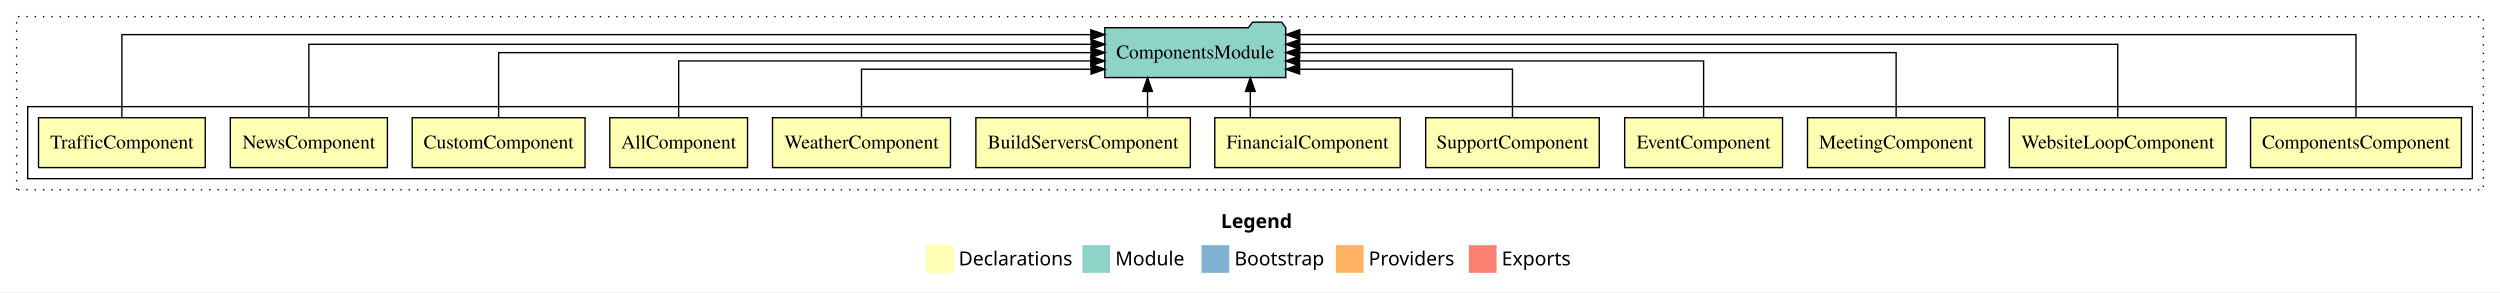
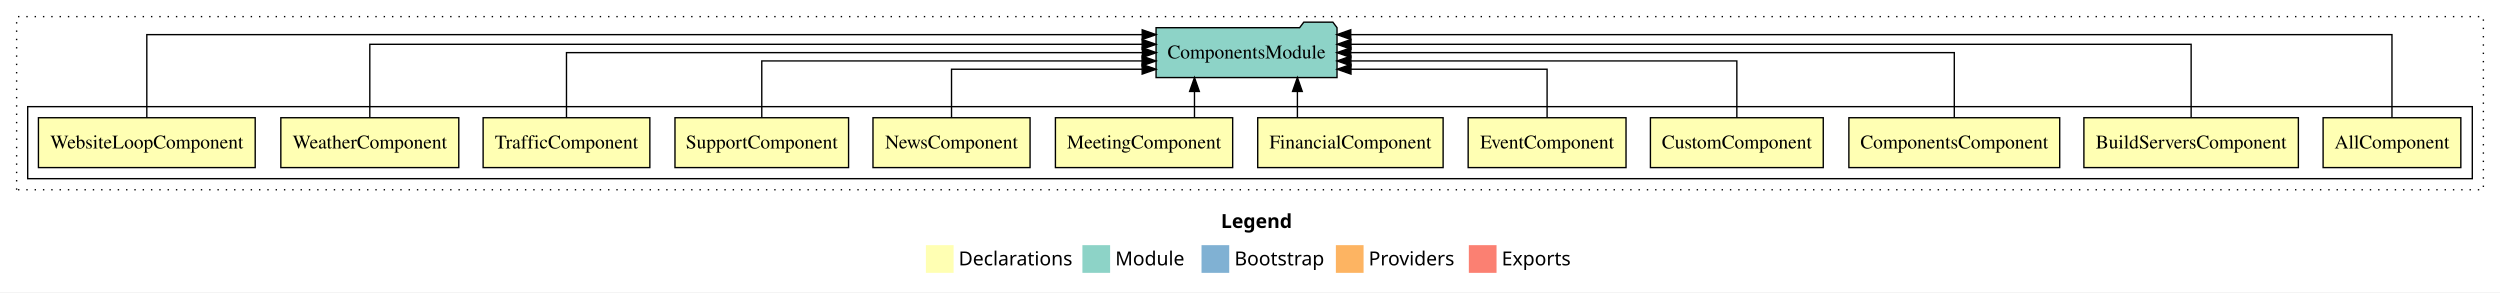
<svg xmlns="http://www.w3.org/2000/svg" width="1805pt" height="211pt" viewBox="0.00 0.00 1805.00 211.00">
  <g id="graph0" class="graph" transform="scale(1 1) rotate(0) translate(4 207)">
    <polygon fill="#ffffff" stroke="transparent" points="-4,4 -4,-207 1801,-207 1801,4 -4,4" />
    <text text-anchor="start" x="877.509" y="-42.4" font-family="sans-serif" font-weight="bold" font-size="14.00" fill="#000000">Legend</text>
    <polygon fill="#ffffb3" stroke="transparent" points="664.5,-10 664.5,-30 684.5,-30 684.5,-10 664.5,-10" />
    <text text-anchor="start" x="688.129" y="-15.4" font-family="sans-serif" font-size="14.00" fill="#000000">  Declarations</text>
    <polygon fill="#8dd3c7" stroke="transparent" points="777.5,-10 777.5,-30 797.5,-30 797.5,-10 777.5,-10" />
    <text text-anchor="start" x="801.225" y="-15.4" font-family="sans-serif" font-size="14.00" fill="#000000">  Module</text>
    <polygon fill="#80b1d3" stroke="transparent" points="863.5,-10 863.5,-30 883.5,-30 883.5,-10 863.5,-10" />
    <text text-anchor="start" x="887.281" y="-15.4" font-family="sans-serif" font-size="14.00" fill="#000000">  Bootstrap</text>
    <polygon fill="#fdb462" stroke="transparent" points="960.5,-10 960.5,-30 980.5,-30 980.5,-10 960.5,-10" />
    <text text-anchor="start" x="984.173" y="-15.4" font-family="sans-serif" font-size="14.00" fill="#000000">  Providers</text>
    <polygon fill="#fb8072" stroke="transparent" points="1056.5,-10 1056.5,-30 1076.5,-30 1076.5,-10 1056.5,-10" />
    <text text-anchor="start" x="1080.226" y="-15.4" font-family="sans-serif" font-size="14.00" fill="#000000">  Exports</text>
    <g id="clust1" class="cluster">
      <polygon fill="none" stroke="#000000" stroke-dasharray="1,5" points="8,-70 8,-195 1789,-195 1789,-70 8,-70" />
    </g>
    <g id="clust2" class="cluster">
      <polygon fill="none" stroke="#000000" points="16,-78 16,-130 1781,-130 1781,-78 16,-78" />
    </g>
    <g id="node1" class="node">
-       <polygon fill="#ffffb3" stroke="#000000" points="1773.109,-122 1620.891,-122 1620.891,-86 1773.109,-86 1773.109,-122" />
-       <text text-anchor="middle" x="1697" y="-99.8" font-family="Times,serif" font-size="14.00" fill="#000000">ComponentsComponent</text>
+       <polygon fill="#ffffb3" stroke="#000000" points="1772.72,-122 1673.28,-122 1673.28,-86 1772.72,-86 1772.72,-122" />
+       <text text-anchor="middle" x="1723" y="-99.8" font-family="Times,serif" font-size="14.00" fill="#000000">AllComponent</text>
    </g>
    <g id="node13" class="node">
-       <polygon fill="#8dd3c7" stroke="#000000" points="924.327,-187 921.327,-191 900.327,-191 897.327,-187 793.673,-187 793.673,-151 924.327,-151 924.327,-187" />
-       <text text-anchor="middle" x="859" y="-164.8" font-family="Times,serif" font-size="14.00" fill="#000000">ComponentsModule</text>
+       <polygon fill="#8dd3c7" stroke="#000000" points="961.327,-187 958.327,-191 937.327,-191 934.327,-187 830.673,-187 830.673,-151 961.327,-151 961.327,-187" />
+       <text text-anchor="middle" x="896" y="-164.8" font-family="Times,serif" font-size="14.00" fill="#000000">ComponentsModule</text>
    </g>
    <g id="edge1" class="edge">
-       <path fill="none" stroke="#000000" d="M1697,-122.091C1697,-145.133 1697,-182 1697,-182 1697,-182 934.407,-182 934.407,-182" />
-       <polygon fill="#000000" stroke="#000000" points="934.407,-178.5 924.407,-182 934.407,-185.5 934.407,-178.5" />
+       <path fill="none" stroke="#000000" d="M1723,-122.091C1723,-145.133 1723,-182 1723,-182 1723,-182 971.239,-182 971.239,-182" />
+       <polygon fill="#000000" stroke="#000000" points="971.239,-178.5 961.239,-182 971.239,-185.5 971.239,-178.5" />
    </g>
    <g id="node2" class="node">
-       <polygon fill="#ffffb3" stroke="#000000" points="1603.255,-122 1446.745,-122 1446.745,-86 1603.255,-86 1603.255,-122" />
-       <text text-anchor="middle" x="1525" y="-99.8" font-family="Times,serif" font-size="14.00" fill="#000000">WebsiteLoopComponent</text>
+       <polygon fill="#ffffb3" stroke="#000000" points="1655.428,-122 1500.572,-122 1500.572,-86 1655.428,-86 1655.428,-122" />
+       <text text-anchor="middle" x="1578" y="-99.8" font-family="Times,serif" font-size="14.00" fill="#000000">BuildServersComponent</text>
    </g>
    <g id="edge2" class="edge">
-       <path fill="none" stroke="#000000" d="M1525,-122.284C1525,-143.321 1525,-175 1525,-175 1525,-175 934.376,-175 934.376,-175" />
-       <polygon fill="#000000" stroke="#000000" points="934.376,-171.5 924.376,-175 934.376,-178.5 934.376,-171.5" />
+       <path fill="none" stroke="#000000" d="M1578,-122.284C1578,-143.321 1578,-175 1578,-175 1578,-175 971.393,-175 971.393,-175" />
+       <polygon fill="#000000" stroke="#000000" points="971.393,-171.5 961.393,-175 971.393,-178.5 971.393,-171.5" />
    </g>
    <g id="node3" class="node">
-       <polygon fill="#ffffb3" stroke="#000000" points="1428.987,-122 1301.013,-122 1301.013,-86 1428.987,-86 1428.987,-122" />
-       <text text-anchor="middle" x="1365" y="-99.8" font-family="Times,serif" font-size="14.00" fill="#000000">MeetingComponent</text>
+       <polygon fill="#ffffb3" stroke="#000000" points="1483.109,-122 1330.891,-122 1330.891,-86 1483.109,-86 1483.109,-122" />
+       <text text-anchor="middle" x="1407" y="-99.8" font-family="Times,serif" font-size="14.00" fill="#000000">ComponentsComponent</text>
    </g>
    <g id="edge3" class="edge">
-       <path fill="none" stroke="#000000" d="M1365,-122.106C1365,-141.339 1365,-169 1365,-169 1365,-169 934.373,-169 934.373,-169" />
-       <polygon fill="#000000" stroke="#000000" points="934.373,-165.5 924.373,-169 934.373,-172.5 934.373,-165.5" />
+       <path fill="none" stroke="#000000" d="M1407,-122.106C1407,-141.339 1407,-169 1407,-169 1407,-169 971.237,-169 971.237,-169" />
+       <polygon fill="#000000" stroke="#000000" points="971.238,-165.5 961.237,-169 971.237,-172.5 971.238,-165.5" />
    </g>
    <g id="node4" class="node">
-       <polygon fill="#ffffb3" stroke="#000000" points="1282.99,-122 1169.01,-122 1169.01,-86 1282.99,-86 1282.99,-122" />
-       <text text-anchor="middle" x="1226" y="-99.8" font-family="Times,serif" font-size="14.00" fill="#000000">EventComponent</text>
+       <polygon fill="#ffffb3" stroke="#000000" points="1312.395,-122 1187.605,-122 1187.605,-86 1312.395,-86 1312.395,-122" />
+       <text text-anchor="middle" x="1250" y="-99.8" font-family="Times,serif" font-size="14.00" fill="#000000">CustomComponent</text>
    </g>
    <g id="edge4" class="edge">
-       <path fill="none" stroke="#000000" d="M1226,-122.022C1226,-139.373 1226,-163 1226,-163 1226,-163 934.189,-163 934.189,-163" />
-       <polygon fill="#000000" stroke="#000000" points="934.189,-159.5 924.189,-163 934.189,-166.5 934.189,-159.5" />
+       <path fill="none" stroke="#000000" d="M1250,-122.022C1250,-139.373 1250,-163 1250,-163 1250,-163 971.342,-163 971.342,-163" />
+       <polygon fill="#000000" stroke="#000000" points="971.342,-159.5 961.342,-163 971.342,-166.5 971.342,-159.5" />
    </g>
    <g id="node5" class="node">
-       <polygon fill="#ffffb3" stroke="#000000" points="1150.667,-122 1025.333,-122 1025.333,-86 1150.667,-86 1150.667,-122" />
-       <text text-anchor="middle" x="1088" y="-99.8" font-family="Times,serif" font-size="14.00" fill="#000000">SupportComponent</text>
+       <polygon fill="#ffffb3" stroke="#000000" points="1169.99,-122 1056.01,-122 1056.01,-86 1169.99,-86 1169.99,-122" />
+       <text text-anchor="middle" x="1113" y="-99.8" font-family="Times,serif" font-size="14.00" fill="#000000">EventComponent</text>
    </g>
    <g id="edge5" class="edge">
-       <path fill="none" stroke="#000000" d="M1088,-122.24C1088,-137.571 1088,-157 1088,-157 1088,-157 934.316,-157 934.316,-157" />
-       <polygon fill="#000000" stroke="#000000" points="934.316,-153.5 924.316,-157 934.316,-160.5 934.316,-153.5" />
+       <path fill="none" stroke="#000000" d="M1113,-122.24C1113,-137.571 1113,-157 1113,-157 1113,-157 971.401,-157 971.401,-157" />
+       <polygon fill="#000000" stroke="#000000" points="971.402,-153.5 961.401,-157 971.401,-160.5 971.402,-153.5" />
    </g>
    <g id="node6" class="node">
-       <polygon fill="#ffffb3" stroke="#000000" points="1006.931,-122 873.069,-122 873.069,-86 1006.931,-86 1006.931,-122" />
-       <text text-anchor="middle" x="940" y="-99.8" font-family="Times,serif" font-size="14.00" fill="#000000">FinancialComponent</text>
+       <polygon fill="#ffffb3" stroke="#000000" points="1037.931,-122 904.069,-122 904.069,-86 1037.931,-86 1037.931,-122" />
+       <text text-anchor="middle" x="971" y="-99.8" font-family="Times,serif" font-size="14.00" fill="#000000">FinancialComponent</text>
    </g>
    <g id="edge6" class="edge">
-       <path fill="none" stroke="#000000" d="M898.724,-122.106C898.724,-122.106 898.724,-140.991 898.724,-140.991" />
-       <polygon fill="#000000" stroke="#000000" points="895.224,-140.991 898.724,-150.991 902.224,-140.991 895.224,-140.991" />
+       <path fill="none" stroke="#000000" d="M932.724,-122.106C932.724,-122.106 932.724,-140.991 932.724,-140.991" />
+       <polygon fill="#000000" stroke="#000000" points="929.224,-140.991 932.724,-150.991 936.224,-140.991 929.224,-140.991" />
    </g>
    <g id="node7" class="node">
-       <polygon fill="#ffffb3" stroke="#000000" points="855.428,-122 700.572,-122 700.572,-86 855.428,-86 855.428,-122" />
-       <text text-anchor="middle" x="778" y="-99.8" font-family="Times,serif" font-size="14.00" fill="#000000">BuildServersComponent</text>
+       <polygon fill="#ffffb3" stroke="#000000" points="885.987,-122 758.013,-122 758.013,-86 885.987,-86 885.987,-122" />
+       <text text-anchor="middle" x="822" y="-99.8" font-family="Times,serif" font-size="14.00" fill="#000000">MeetingComponent</text>
    </g>
    <g id="edge7" class="edge">
-       <path fill="none" stroke="#000000" d="M824.525,-122.106C824.525,-122.106 824.525,-140.991 824.525,-140.991" />
-       <polygon fill="#000000" stroke="#000000" points="821.025,-140.991 824.525,-150.991 828.025,-140.991 821.025,-140.991" />
+       <path fill="none" stroke="#000000" d="M858.415,-122.106C858.415,-122.106 858.415,-140.991 858.415,-140.991" />
+       <polygon fill="#000000" stroke="#000000" points="854.915,-140.991 858.415,-150.991 861.915,-140.991 854.915,-140.991" />
    </g>
    <g id="node8" class="node">
-       <polygon fill="#ffffb3" stroke="#000000" points="682.242,-122 553.758,-122 553.758,-86 682.242,-86 682.242,-122" />
-       <text text-anchor="middle" x="618" y="-99.8" font-family="Times,serif" font-size="14.00" fill="#000000">WeatherComponent</text>
+       <polygon fill="#ffffb3" stroke="#000000" points="739.705,-122 626.295,-122 626.295,-86 739.705,-86 739.705,-122" />
+       <text text-anchor="middle" x="683" y="-99.8" font-family="Times,serif" font-size="14.00" fill="#000000">NewsComponent</text>
    </g>
    <g id="edge8" class="edge">
-       <path fill="none" stroke="#000000" d="M618,-122.24C618,-137.571 618,-157 618,-157 618,-157 783.782,-157 783.782,-157" />
-       <polygon fill="#000000" stroke="#000000" points="783.782,-160.5 793.782,-157 783.782,-153.5 783.782,-160.5" />
+       <path fill="none" stroke="#000000" d="M683,-122.24C683,-137.571 683,-157 683,-157 683,-157 820.645,-157 820.645,-157" />
+       <polygon fill="#000000" stroke="#000000" points="820.645,-160.5 830.645,-157 820.645,-153.5 820.645,-160.5" />
    </g>
    <g id="node9" class="node">
-       <polygon fill="#ffffb3" stroke="#000000" points="535.72,-122 436.28,-122 436.28,-86 535.72,-86 535.72,-122" />
-       <text text-anchor="middle" x="486" y="-99.8" font-family="Times,serif" font-size="14.00" fill="#000000">AllComponent</text>
+       <polygon fill="#ffffb3" stroke="#000000" points="608.667,-122 483.333,-122 483.333,-86 608.667,-86 608.667,-122" />
+       <text text-anchor="middle" x="546" y="-99.8" font-family="Times,serif" font-size="14.00" fill="#000000">SupportComponent</text>
    </g>
    <g id="edge9" class="edge">
-       <path fill="none" stroke="#000000" d="M486,-122.022C486,-139.373 486,-163 486,-163 486,-163 783.601,-163 783.601,-163" />
-       <polygon fill="#000000" stroke="#000000" points="783.602,-166.5 793.601,-163 783.601,-159.5 783.602,-166.5" />
+       <path fill="none" stroke="#000000" d="M546,-122.022C546,-139.373 546,-163 546,-163 546,-163 820.578,-163 820.578,-163" />
+       <polygon fill="#000000" stroke="#000000" points="820.578,-166.5 830.578,-163 820.578,-159.5 820.578,-166.5" />
    </g>
    <g id="node10" class="node">
-       <polygon fill="#ffffb3" stroke="#000000" points="418.395,-122 293.605,-122 293.605,-86 418.395,-86 418.395,-122" />
-       <text text-anchor="middle" x="356" y="-99.8" font-family="Times,serif" font-size="14.00" fill="#000000">CustomComponent</text>
+       <polygon fill="#ffffb3" stroke="#000000" points="465.187,-122 344.813,-122 344.813,-86 465.187,-86 465.187,-122" />
+       <text text-anchor="middle" x="405" y="-99.8" font-family="Times,serif" font-size="14.00" fill="#000000">TrafficComponent</text>
    </g>
    <g id="edge10" class="edge">
-       <path fill="none" stroke="#000000" d="M356,-122.106C356,-141.339 356,-169 356,-169 356,-169 783.757,-169 783.757,-169" />
-       <polygon fill="#000000" stroke="#000000" points="783.757,-172.5 793.757,-169 783.757,-165.5 783.757,-172.5" />
+       <path fill="none" stroke="#000000" d="M405,-122.106C405,-141.339 405,-169 405,-169 405,-169 820.799,-169 820.799,-169" />
+       <polygon fill="#000000" stroke="#000000" points="820.799,-172.5 830.799,-169 820.799,-165.5 820.799,-172.5" />
    </g>
    <g id="node11" class="node">
-       <polygon fill="#ffffb3" stroke="#000000" points="275.705,-122 162.295,-122 162.295,-86 275.705,-86 275.705,-122" />
-       <text text-anchor="middle" x="219" y="-99.8" font-family="Times,serif" font-size="14.00" fill="#000000">NewsComponent</text>
+       <polygon fill="#ffffb3" stroke="#000000" points="327.242,-122 198.758,-122 198.758,-86 327.242,-86 327.242,-122" />
+       <text text-anchor="middle" x="263" y="-99.8" font-family="Times,serif" font-size="14.00" fill="#000000">WeatherComponent</text>
    </g>
    <g id="edge11" class="edge">
-       <path fill="none" stroke="#000000" d="M219,-122.284C219,-143.321 219,-175 219,-175 219,-175 783.814,-175 783.814,-175" />
-       <polygon fill="#000000" stroke="#000000" points="783.814,-178.5 793.814,-175 783.814,-171.5 783.814,-178.5" />
+       <path fill="none" stroke="#000000" d="M263,-122.284C263,-143.321 263,-175 263,-175 263,-175 820.642,-175 820.642,-175" />
+       <polygon fill="#000000" stroke="#000000" points="820.642,-178.5 830.642,-175 820.642,-171.5 820.642,-178.5" />
    </g>
    <g id="node12" class="node">
-       <polygon fill="#ffffb3" stroke="#000000" points="144.187,-122 23.813,-122 23.813,-86 144.187,-86 144.187,-122" />
-       <text text-anchor="middle" x="84" y="-99.8" font-family="Times,serif" font-size="14.00" fill="#000000">TrafficComponent</text>
+       <polygon fill="#ffffb3" stroke="#000000" points="180.255,-122 23.745,-122 23.745,-86 180.255,-86 180.255,-122" />
+       <text text-anchor="middle" x="102" y="-99.8" font-family="Times,serif" font-size="14.00" fill="#000000">WebsiteLoopComponent</text>
    </g>
    <g id="edge12" class="edge">
-       <path fill="none" stroke="#000000" d="M84,-122.091C84,-145.133 84,-182 84,-182 84,-182 783.592,-182 783.592,-182" />
-       <polygon fill="#000000" stroke="#000000" points="783.592,-185.5 793.592,-182 783.592,-178.5 783.592,-185.5" />
+       <path fill="none" stroke="#000000" d="M102,-122.091C102,-145.133 102,-182 102,-182 102,-182 820.686,-182 820.686,-182" />
+       <polygon fill="#000000" stroke="#000000" points="820.686,-185.5 830.686,-182 820.686,-178.5 820.686,-185.5" />
    </g>
  </g>
</svg>
